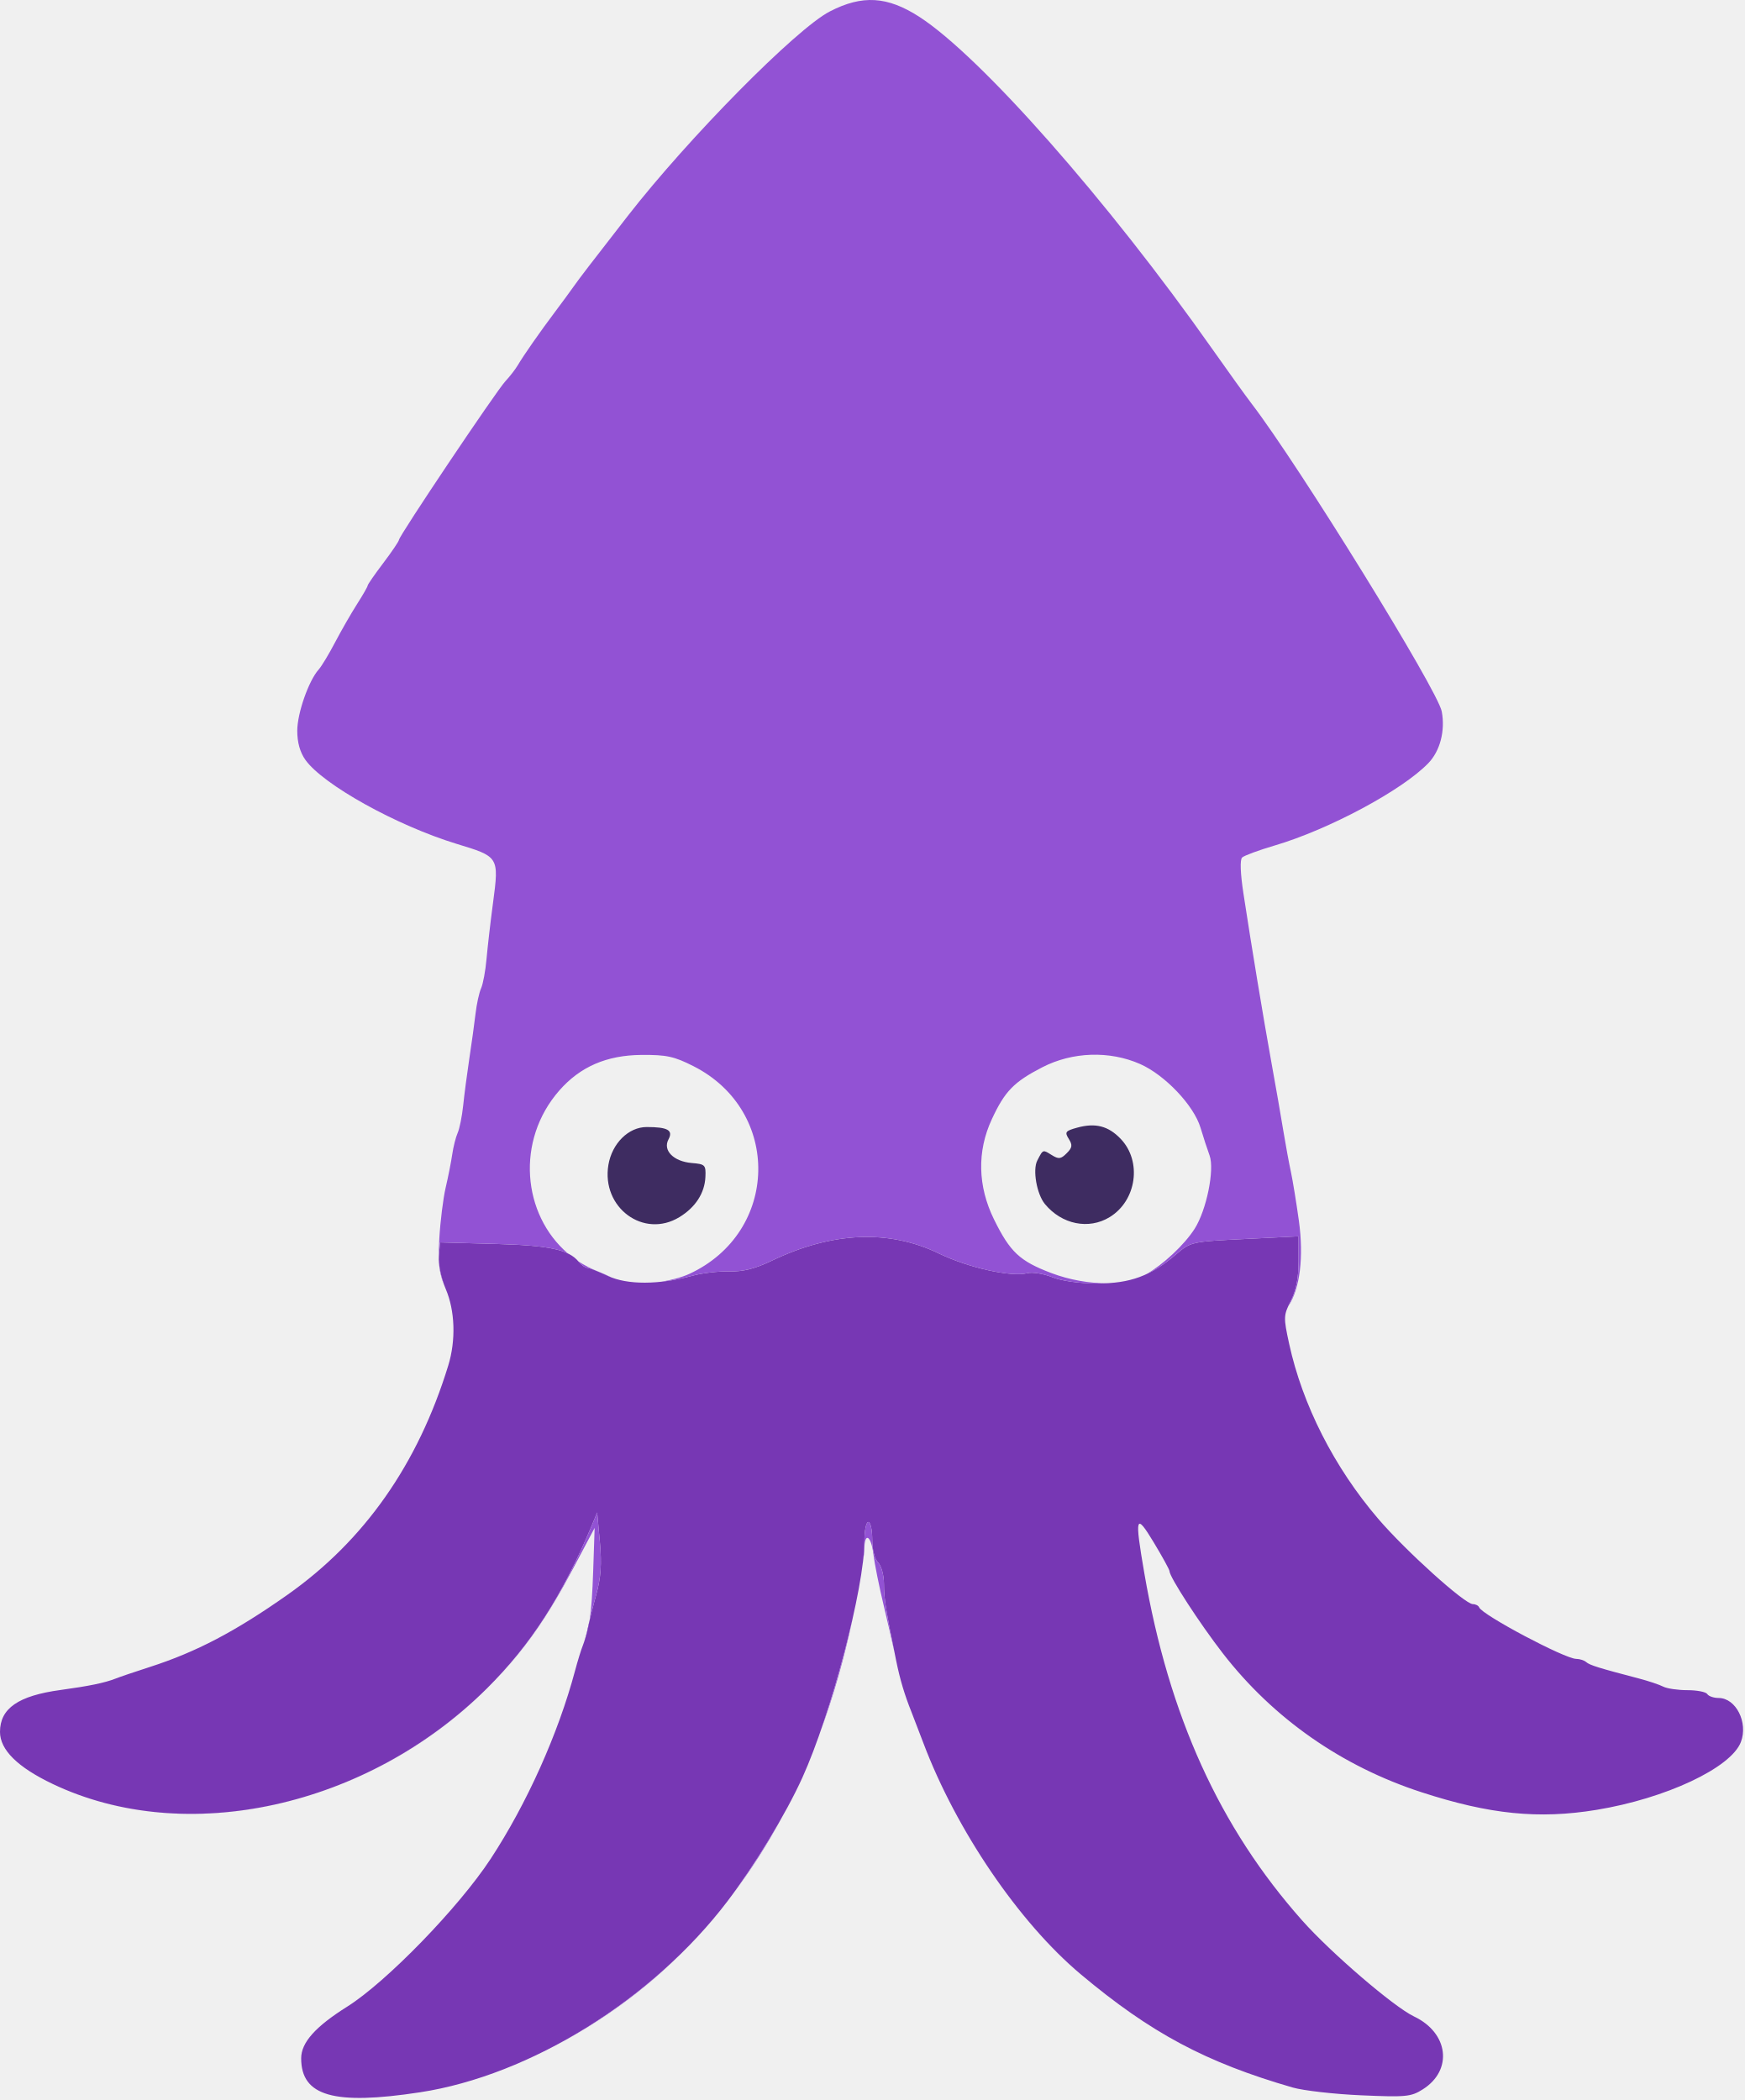
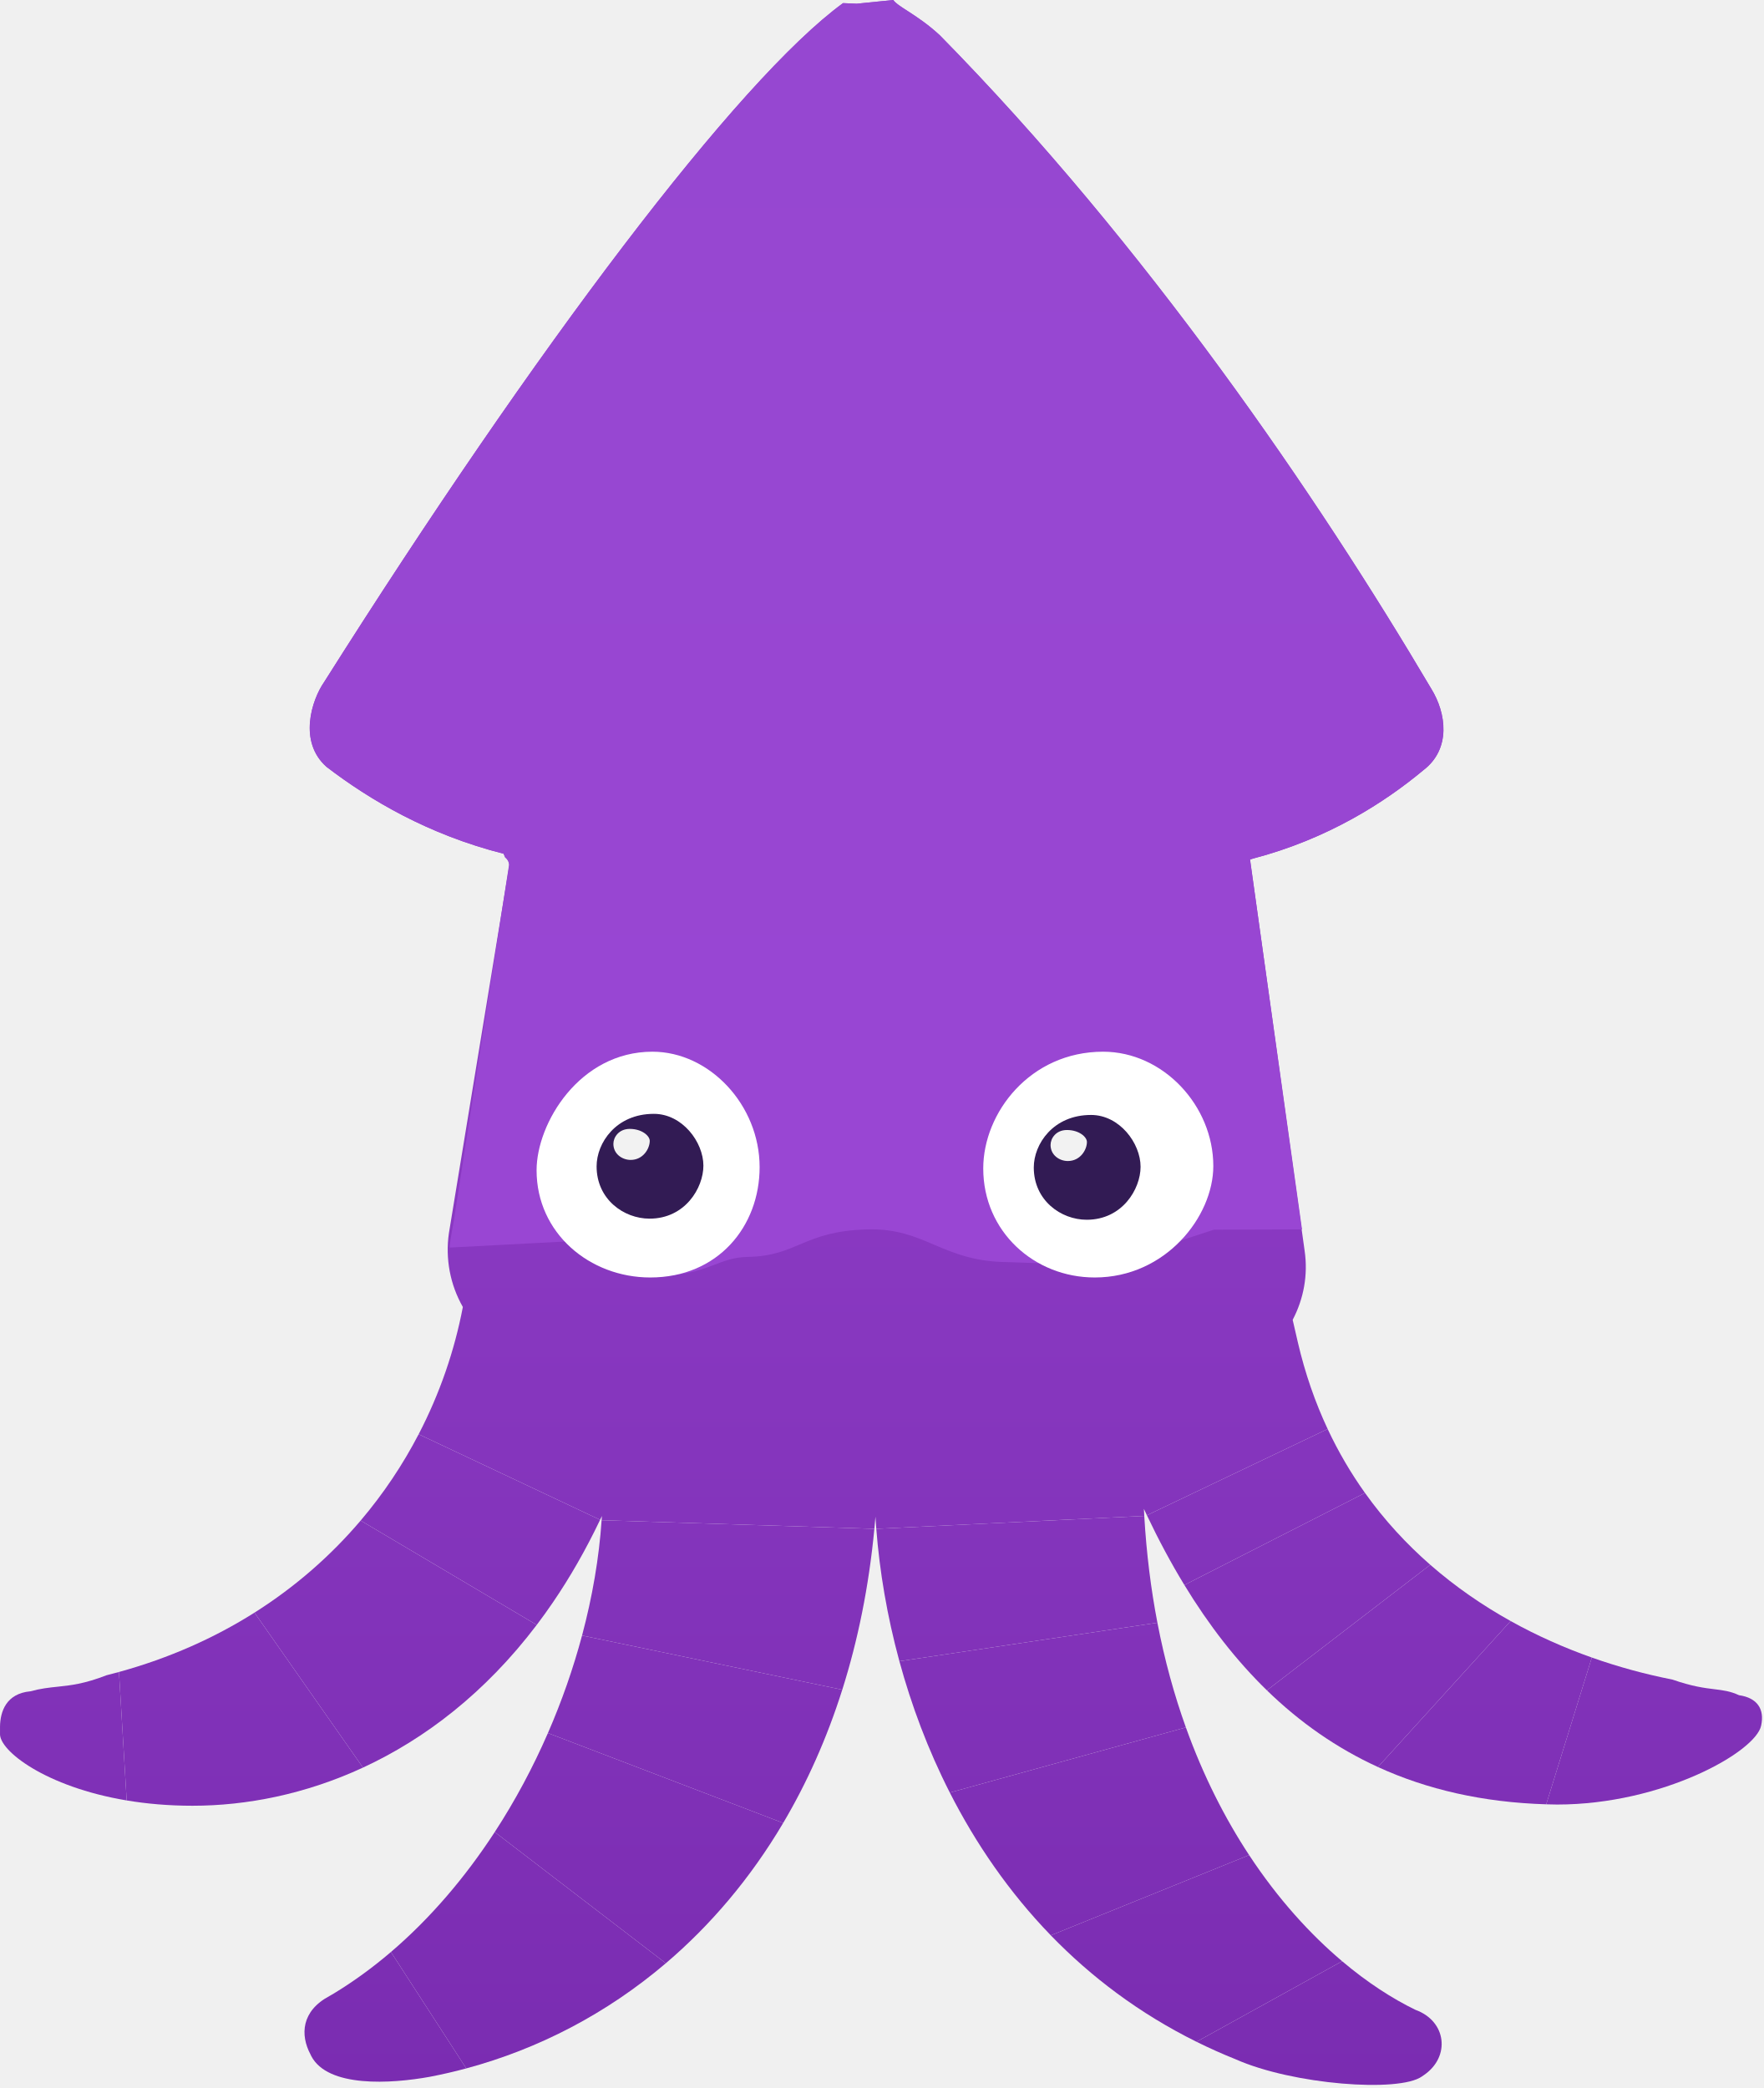
- <svg xmlns="http://www.w3.org/2000/svg" width="446" height="537" viewBox="0 0 446 537" fill="none">
-   <path d="M107.39 535.029C85.36 538.399 77 536.009 77 526.339C77 522.309 80.63 518.239 88.78 513.119C98.81 506.809 117.28 487.779 125.43 475.359C134.69 461.239 142.74 443.299 147.03 427.199C147.69 424.719 148.59 421.799 149.04 420.699C149.48 419.599 150.06 417.579 150.32 416.199C150.59 414.819 151.53 411.039 152.43 407.799C153.64 403.389 153.88 399.969 153.37 394.329L152.68 386.759L151.24 390.229C143.8 408.039 135.7 420.609 124.51 431.739C93.87 462.179 47.44 472.399 13.46 456.179C4.49 451.899 0 447.459 0 442.869C0 436.859 4.68 433.619 15.5 432.149C22.7 431.169 26.81 430.319 29.5 429.259C30.6 428.819 34.55 427.479 38.28 426.279C50.17 422.449 60.18 417.199 73.5 407.809C93.16 393.949 106.86 374.409 114.6 349.199C116.59 342.709 116.34 335.159 113.95 329.589C112.8 326.899 112.03 323.249 112.2 321.249L112.5 317.699L126.43 318.079C140.4 318.459 145.35 319.499 147.95 322.639C148.66 323.499 149.64 324.199 150.13 324.199C150.62 324.199 153.02 325.139 155.46 326.289C160.37 328.589 168.49 328.569 177 326.229C179.48 325.539 183.71 325.049 186.42 325.119C189.98 325.209 193 324.449 197.42 322.329C212.8 314.969 227.26 314.349 240 320.509C247.63 324.199 258.48 326.619 262.68 325.569C263.96 325.239 266.81 325.709 269.02 326.589C271.46 327.569 275.98 328.199 280.53 328.199C288.99 328.199 294.19 326.279 300.64 320.799C304.48 317.519 304.56 317.509 318.25 316.829L332 316.149V322.459C332 326.779 331.37 329.999 330.02 332.649C328.14 336.339 328.12 336.859 329.59 343.609C332.99 359.249 341.13 375.259 352.34 388.349C359.38 396.569 374.49 410.199 376.56 410.199C377.26 410.199 377.98 410.569 378.17 411.029C378.94 412.969 400.11 424.199 402.99 424.199C403.87 424.199 405.03 424.569 405.55 425.029C406.45 425.809 408.75 426.529 419 429.209C421.48 429.859 424.28 430.799 425.24 431.299C426.19 431.789 428.98 432.199 431.43 432.199C433.88 432.199 436.16 432.649 436.5 433.199C436.84 433.749 438.15 434.199 439.4 434.199C443.82 434.199 446.99 440.469 445.09 445.449C442.58 452.059 425.9 459.899 408.16 462.809C393.41 465.229 380.87 463.969 363.49 458.319C343.09 451.699 325.57 439.459 312.66 422.809C306.74 415.169 299 403.249 299 401.759C299 401.389 297.2 398.109 295 394.459C290.33 386.709 290.04 387.629 292.56 402.259C298.87 438.819 311.83 467.349 332.93 491.099C340.29 499.389 356.39 513.209 361.52 515.639C370.37 519.839 371.52 529.369 363.77 534.269C360.77 536.179 359.46 536.299 348 535.799C341.12 535.499 333.25 534.599 330.5 533.809C308.27 527.379 294.2 519.859 276.31 504.849C260.55 491.629 244.5 468.039 236.07 445.699C234.82 442.399 233.44 438.799 233 437.699C231.25 433.319 230.1 429.469 229.13 424.699C226.44 411.539 226 408.769 226 405.049C226 402.829 225.33 400.389 224.5 399.559C223.62 398.679 223 396.229 223 393.629C223 391.189 222.55 389.199 222 389.199C221.45 389.199 221 391.419 221 394.129C221 405.969 212.49 438.369 205.12 454.609C200.91 463.889 192.92 477.049 185.97 486.199C166.92 511.249 135.61 530.709 107.39 535.029Z" fill="#7737B4" />
-   <path d="M283.7 311.239C278.35 314.509 271.46 313.109 267.15 307.889C265.06 305.349 263.97 299.139 265.2 296.769C265.99 295.239 266.33 294.529 266.82 294.419C267.22 294.319 267.73 294.639 268.69 295.239C268.75 295.279 268.82 295.319 268.89 295.359C270.66 296.469 271.23 296.399 272.71 294.909C274.15 293.479 274.25 292.819 273.25 291.229C272.16 289.489 272.38 289.189 275.39 288.359C280.06 287.069 283.36 287.919 286.52 291.219C292.02 296.959 290.6 307.029 283.7 311.239ZM173.7 311.239C164.57 316.809 153.71 308.809 155.55 297.869C156.49 292.359 160.7 288.199 165.34 288.199C170.74 288.199 172.17 289.019 170.9 291.379C169.41 294.179 172.21 297.009 176.86 297.399C180.28 297.679 180.49 297.899 180.35 300.969C180.16 305.099 177.8 308.739 173.7 311.239Z" fill="#3E2C61" />
-   <path d="M268.79 325.539C273.4 327.289 278.51 328.169 283.05 328.139C282.24 328.179 281.4 328.199 280.53 328.199C275.98 328.199 271.46 327.569 269.02 326.589C266.81 325.709 263.96 325.239 262.68 325.569C258.48 326.619 247.63 324.199 240 320.509C227.26 314.349 212.8 314.969 197.42 322.329C193 324.449 189.98 325.209 186.42 325.119C183.71 325.049 179.48 325.539 177 326.229C174.24 326.989 171.52 327.499 168.94 327.779C171.66 327.329 174.31 326.639 176.22 325.759C199.24 315.139 199.88 284.079 177.32 272.649C172.36 270.129 170.39 269.709 164 269.759C155.12 269.829 148.35 272.759 143.02 278.829C131.77 291.649 133.57 310.579 145.18 320.519C142 318.989 136.61 318.349 126.43 318.079L112.5 317.699L112.2 321.249C112.19 321.349 112.19 321.449 112.18 321.559C112.16 320.209 112.21 318.639 112.32 316.709C112.57 312.309 113.3 306.449 113.94 303.699C114.59 300.949 115.34 297.119 115.62 295.199C115.9 293.279 116.52 290.799 117.01 289.699C117.5 288.599 118.13 285.449 118.42 282.699C118.7 279.949 119.41 274.549 119.99 270.699C120.58 266.849 121.29 261.679 121.58 259.199C121.87 256.719 122.51 253.799 123.01 252.699C123.5 251.599 124.13 248.219 124.39 245.199C124.66 242.179 125.38 235.899 126 231.249L126.03 231.039C126.84 224.899 127.24 221.919 125.98 220.029C124.78 218.219 122.08 217.409 116.78 215.799C101.42 211.109 82.61 200.669 78.08 194.309C76.71 192.389 76 189.849 76 186.879C76 182.399 78.91 174.079 81.48 171.199C82.22 170.379 84.12 167.219 85.7 164.199C87.29 161.179 89.8 156.799 91.29 154.469C92.78 152.139 94 150.009 94 149.739C94 149.469 95.8 146.869 98 143.969C100.19 141.069 101.99 138.409 102 138.059C102 137.069 126.87 99.99 129.21 97.49C130.35 96.269 131.78 94.419 132.39 93.379C133.82 90.939 138.11 84.79 141.94 79.7C143.59 77.499 145.74 74.579 146.71 73.2C148.3 70.95 150.88 67.59 160.5 55.219C176.05 35.23 203.56 7.369 212.15 2.929C220.46 -1.361 226.87 -0.971 235.05 4.309C250.75 14.46 283.22 51.279 309.9 89.189C313.97 94.969 318.5 101.269 319.98 103.199C332.11 119.049 367.59 176.479 368.61 181.939C369.53 186.849 368.2 192.009 365.19 195.139C358.54 202.059 339.76 212.119 325.86 216.219C321.81 217.409 318.08 218.789 317.57 219.279C316.99 219.829 317.12 223.329 317.9 228.429C319.98 242.069 322.95 260.019 325.06 271.699C326.16 277.749 327.53 285.619 328.11 289.199C328.7 292.779 329.57 297.499 330.05 299.699C330.52 301.899 331.44 307.539 332.09 312.229C333.35 321.419 332.37 329.459 329.44 333.919C329.39 334.019 329.33 334.099 329.27 334.189C329.48 333.729 329.73 333.229 330.02 332.649C331.37 329.999 332 326.779 332 322.459V316.149L318.25 316.829C304.56 317.509 304.48 317.519 300.64 320.799C298.01 323.029 295.59 324.669 293.08 325.829C297.34 323.399 302.81 318.329 305.44 314.199C308.47 309.419 310.57 299.099 309.25 295.469C308.69 293.949 307.64 290.749 306.93 288.359C305.21 282.659 297.86 274.909 291.5 272.089C283.7 268.639 274.2 268.949 266.5 272.909C259.22 276.659 256.9 279.039 253.58 286.199C249.76 294.399 249.96 303.339 254.14 311.829C258.25 320.179 260.71 322.479 268.79 325.539ZM150.75 414.289C150.36 416.859 149.82 418.779 149.04 420.699C149.48 419.599 150.06 417.579 150.32 416.199C150.41 415.769 150.56 415.099 150.75 414.289C151.21 411.309 151.46 407.439 151.66 401.699L152.03 390.699L146.59 400.969C139.88 413.639 134.2 421.769 126.17 430.059C125.62 430.619 125.07 431.179 124.51 431.739C124.31 431.929 124.12 432.129 123.92 432.319C124.69 431.559 125.44 430.809 126.17 430.059C136.51 419.339 144.17 407.149 151.24 390.229L152.68 386.759L153.37 394.329C153.88 399.969 153.64 403.389 152.43 407.799C151.81 410.029 151.17 412.509 150.75 414.289ZM220.57 399.869C220.85 397.649 221 395.709 221 394.129C221 391.419 221.45 389.199 222 389.199C222.55 389.199 223 391.189 223 393.629C223 396.229 223.62 398.679 224.5 399.559C225.33 400.389 226 402.829 226 405.049C226 408.529 226.39 411.179 228.64 422.309C227.95 419.139 226.89 414.519 225.97 410.699C224.78 405.749 223.58 399.789 223.3 397.449C222.73 392.639 221 391.649 221 396.129C221 396.729 220.84 398.059 220.57 399.869ZM209.8 442.649C212.96 433.559 215.95 422.949 218.05 413.609C215.89 423.879 213.15 433.549 209.8 442.649ZM139.76 524.219C151.28 518.389 162.36 510.649 171.97 501.639L171.88 501.729C162.59 510.619 151.4 518.369 139.76 524.219ZM187.52 484.119C191.65 478.459 196.02 471.619 199.66 465.189C196.02 471.889 191.98 478.189 187.52 484.119ZM156.28 326.639C156 326.529 155.72 326.409 155.46 326.289C153.02 325.139 150.62 324.199 150.13 324.199C149.64 324.199 148.66 323.499 147.95 322.639C147.92 322.609 147.89 322.569 147.86 322.539C149.44 323.569 151.15 324.459 153 325.169C154.18 325.629 155.4 326.179 156.28 326.639ZM123.85 432.389C111.22 444.789 95.88 453.759 79.84 458.869C95.83 453.759 111.16 444.789 123.85 432.389ZM79.84 458.869C57.21 466.099 33.23 465.609 13.46 456.179C33.18 465.589 57.2 466.079 79.84 458.869ZM112.26 323.149C112.47 325.109 113.1 327.579 113.93 329.539C112.95 327.239 112.44 325.499 112.26 323.149Z" fill="#9252D4" />
+ <svg xmlns="http://www.w3.org/2000/svg" width="408" height="483" viewBox="0 0 408 483" fill="none">
+   <g id="SQUID">
+     <g id="BODY">
+       <path id="Vector" fill-rule="evenodd" clip-rule="evenodd" d="M307.107 330.561C304.23 324.42 301.889 317.732 300.2 310.465L299.014 305.309C301.571 300.433 302.593 294.906 301.78 289.332L289.161 198.833L289.789 198.624C307.264 194.049 320.347 185.573 329.248 178.165C335.708 173.242 334.57 164.974 331.084 159.331C304.824 114.86 265.04 56.594 217.424 8.174C214.563 5.522 211.875 3.786 209.87 2.49C208.276 1.46 207.114 0.71 206.641 0L198.182 0.859L195.022 0.72C170.667 18.485 123.911 80.351 74.971 157.799C72.112 161.932 68.975 171.593 75.552 177.399C85.567 185.062 99.092 193.074 116.498 197.486L116.87 198.345C116.87 198.345 117.985 199.089 117.776 200.389L103.833 285.291C102.997 291.12 104.089 297.112 107.063 302.337C105.138 312.428 101.722 322.379 96.841 331.768L138.811 351.565C138.949 351.273 139.088 350.981 139.226 350.687C139.206 351.011 139.185 351.336 139.163 351.661L202.255 353.648C202.344 352.712 202.428 351.772 202.504 350.826C202.56 351.76 202.625 352.7 202.698 353.647L264.686 350.671C264.655 350.129 264.625 349.584 264.598 349.038C264.829 349.533 265.061 350.026 265.294 350.517L307.107 330.561Z" fill="url(#paint0_linear_21_356)" />
+       <path id="Vector_2" d="M301.176 284.386L289.138 198.833L289.765 198.624C307.241 194.049 320.324 185.573 329.225 178.165C335.685 173.242 334.546 164.974 331.061 159.331C304.801 114.883 265.016 56.594 217.4 8.174C212.265 3.414 207.687 1.602 206.618 0L198.159 0.859L194.998 0.72C170.644 18.485 123.888 80.351 74.948 157.799C72.089 161.932 68.952 171.593 75.528 177.399C85.544 185.062 99.069 193.074 116.475 197.486L116.847 198.345C116.847 198.345 117.683 198.926 117.753 200.041L104.972 282.435C104.437 285.268 103.88 288.612 104.042 288.589L130.604 287.196C138.668 290.818 142.525 296.183 154.935 295.045C164.602 294.163 166.508 290.865 172.968 290.749C184.518 290.54 185.749 284.804 200.576 284.386C214.1 283.991 217.888 291.863 233.156 291.956L255.465 292.723L280.795 284.455L301.176 284.386Z" fill="url(#paint1_linear_21_356)" />
+     </g>
+     <g id="TENTACLES">
+       <g id="TentacleLeft">
+         <path id="Vector_3" fill-rule="evenodd" clip-rule="evenodd" d="M27.52 386.766L29.302 416.48C10.507 413.333 -0.202 404.951 0.003 401.034V399.431C0.049 395.925 1.42 391.745 7.044 391.234C9.411 390.585 11.315 390.386 13.275 390.18C16.299 389.864 19.457 389.533 24.659 387.518C25.621 387.277 26.574 387.027 27.52 386.766Z" fill="url(#paint2_linear_21_356)" />
+         <path id="Vector_4" d="M27.52 386.766C39.2 383.55 49.657 378.858 58.869 373.036L83.962 408.884C70.631 415.053 57.022 417.708 44.528 417.708C38.995 417.708 33.906 417.251 29.302 416.48L27.52 386.766Z" fill="url(#paint3_linear_21_356)" />
+         <path id="Vector_5" fill-rule="evenodd" clip-rule="evenodd" d="M83.962 408.884L58.869 373.036C68.393 367.016 76.586 359.79 83.424 351.739L124.155 375.875C112.218 391.622 98.25 402.272 83.962 408.884Z" fill="url(#paint4_linear_21_356)" />
+         <path id="Vector_6" fill-rule="evenodd" clip-rule="evenodd" d="M124.155 375.875L83.424 351.739C88.71 345.515 93.186 338.8 96.841 331.768L138.811 351.565C135.479 358.562 131.821 364.912 127.906 370.656C126.68 372.455 125.429 374.194 124.155 375.875Z" fill="url(#paint5_linear_21_356)" />
+       </g>
+       <g id="TentacleLeftCenter">
+         <path id="Vector_7" fill-rule="evenodd" clip-rule="evenodd" d="M139.163 351.661L202.255 353.648C200.977 367.053 198.439 379.469 194.831 390.87L134.636 378.329C137.038 369.34 138.572 360.345 139.163 351.661Z" fill="url(#paint6_linear_21_356)" />
+         <path id="Vector_8" fill-rule="evenodd" clip-rule="evenodd" d="M181.159 421.701L126.742 400.894C129.961 393.505 132.608 385.919 134.636 378.329L194.831 390.87C191.261 402.15 186.643 412.435 181.159 421.701Z" fill="url(#paint7_linear_21_356)" />
+         <path id="Vector_9" fill-rule="evenodd" clip-rule="evenodd" d="M181.159 421.701C173.597 434.479 164.389 445.316 154.014 454.145L114.441 423.793C119.165 416.544 123.284 408.832 126.742 400.894L181.159 421.701Z" fill="url(#paint8_linear_21_356)" />
+         <path id="Vector_10" fill-rule="evenodd" clip-rule="evenodd" d="M114.441 423.793L154.014 454.145C140.297 465.818 124.541 473.979 107.852 478.468L90.427 451.538C99.573 443.725 107.635 434.24 114.441 423.793Z" fill="url(#paint9_linear_21_356)" />
+         <path id="Vector_11" fill-rule="evenodd" clip-rule="evenodd" d="M90.427 451.538L107.852 478.468C105.065 479.218 102.252 479.865 99.418 480.409C90.448 482.035 75.831 482.964 71.996 475.602L71.81 475.207C69.417 470.725 69.696 465.175 76.226 461.715L77.225 461.134C81.841 458.33 86.247 455.108 90.427 451.538Z" fill="url(#paint10_linear_21_356)" />
+       </g>
+       <g id="TentacleRightCenter">
+         <path id="Tentacle2" fill-rule="evenodd" clip-rule="evenodd" d="M310.454 453.673C316.278 458.595 322.064 462.327 327.412 464.919C334.616 467.52 335.546 475.741 329.434 479.968L328.899 480.339C323.624 484.078 299.131 482.267 285.792 476.345C282.682 475.096 279.674 473.748 276.766 472.308L310.454 453.673Z" fill="url(#paint11_linear_21_356)" />
+         <path id="Tentacle2_2" fill-rule="evenodd" clip-rule="evenodd" d="M310.454 453.673L276.766 472.308C263.556 465.767 252.398 457.328 243.066 447.69L288.942 429.121C295.63 439.285 303.072 447.434 310.454 453.673Z" fill="url(#paint12_linear_21_356)" />
+         <path id="Tentacle2_3" fill-rule="evenodd" clip-rule="evenodd" d="M288.942 429.121L243.066 447.69C233.403 437.709 225.699 426.443 219.704 414.668L274.311 399.589C278.357 410.86 283.39 420.684 288.942 429.121Z" fill="url(#paint13_linear_21_356)" />
+         <path id="Tentacle2_4" fill-rule="evenodd" clip-rule="evenodd" d="M274.311 399.589L219.704 414.668C214.652 404.744 210.814 394.459 208.041 384.277L267.724 375.369C269.401 384.084 271.641 392.151 274.311 399.589Z" fill="url(#paint14_linear_21_356)" />
+         <path id="Tentacle2_5" fill-rule="evenodd" clip-rule="evenodd" d="M267.724 375.369L208.041 384.277C205.184 373.788 203.458 363.408 202.698 353.647L264.686 350.671C265.194 359.419 266.238 367.648 267.724 375.369Z" fill="url(#paint15_linear_21_356)" />
+       </g>
+       <g id="TentacleRight">
+         <path id="Vector_12" fill-rule="evenodd" clip-rule="evenodd" d="M368.21 383.426C374.455 385.636 380.723 387.316 386.833 388.517C391.469 390.131 394.303 390.477 396.609 390.758C398.615 391.003 400.22 391.199 402.264 392.139C406.47 392.743 408.213 395.344 407.376 399.176C406.121 405.26 384.556 417.429 360.179 417.429C359.334 417.42 358.495 417.402 357.662 417.377L368.21 383.426Z" fill="url(#paint16_linear_21_356)" />
+         <path id="Vector_13" fill-rule="evenodd" clip-rule="evenodd" d="M318.735 408.751L349.432 374.983C355.541 378.384 361.864 381.179 368.21 383.426L357.662 417.377C342.976 416.928 330.092 413.949 318.735 408.751Z" fill="url(#paint17_linear_21_356)" />
+         <path id="Vector_14" fill-rule="evenodd" clip-rule="evenodd" d="M349.432 374.983L318.735 408.751C309.138 404.358 300.632 398.382 293.049 391.01L330.841 361.97C336.641 367.041 342.915 371.356 349.432 374.983Z" fill="url(#paint18_linear_21_356)" />
+         <path id="Vector_15" fill-rule="evenodd" clip-rule="evenodd" d="M330.841 361.97L293.049 391.01C285.915 384.073 279.598 375.9 273.961 366.648L315.742 345.348C320.212 351.615 325.311 357.136 330.841 361.97Z" fill="url(#paint19_linear_21_356)" />
+         <path id="Vector_16" fill-rule="evenodd" clip-rule="evenodd" d="M315.742 345.348L273.961 366.648C270.876 361.586 267.995 356.2 265.294 350.517L307.107 330.561C309.606 335.895 312.509 340.816 315.742 345.348Z" fill="url(#paint20_linear_21_356)" />
+       </g>
+     </g>
+     <g id="FACE">
+       <g id="EYES">
+         <g id="EyeLeft">
+           <path id="EyeBall" d="M150.915 243.282C134.043 243.282 124.12 259.839 124.12 270.708C124.12 285.268 136.414 295.509 150.403 295.509C166.113 295.509 175.71 283.666 175.71 269.988C175.71 255.613 164.114 243.282 150.915 243.282Z" fill="white" />
+           <path id="Pupil" d="M151.249 257.656C142.465 257.656 138.003 264.414 138.003 269.801C138.003 277.418 144.277 281.9 150.25 281.9C158.476 281.9 162.706 274.794 162.706 269.639C162.706 264.182 157.825 257.656 151.249 257.656Z" fill="#321B54" />
+           <path id="PupilShine" d="M145.672 261.139C143.115 261.139 141.884 263.09 141.884 264.6C141.884 266.945 143.929 268.315 145.881 268.315C148.762 268.315 150.296 265.714 150.296 263.903C150.296 262.765 148.507 261.139 145.672 261.139Z" fill="#F2F2F2" />
+         </g>
+         <g id="EyeRight">
+           <path id="EyeBall_2" d="M255.163 243.282C238.292 243.282 227.439 257.401 227.439 270.29C227.439 284.873 239.221 295.509 253.234 295.509C269.664 295.509 280.656 281.39 280.656 269.732C280.656 255.752 269.037 243.282 255.163 243.282Z" fill="white" />
+           <path id="Pupil_2" d="M252.374 257.912C243.59 257.912 239.128 264.67 239.128 270.057C239.128 277.674 245.403 282.156 251.375 282.156C259.602 282.156 263.831 275.05 263.831 269.895C263.831 264.437 258.951 257.912 252.374 257.912Z" fill="#321B54" />
+           <path id="PupilShine_2" d="M246.797 261.395C244.241 261.395 243.009 263.346 243.009 264.855C243.009 267.201 245.054 268.571 247.006 268.571C249.888 268.571 251.422 265.97 251.422 264.159C251.422 263.021 249.632 261.395 246.797 261.395Z" fill="#F2F2F2" />
+         </g>
+       </g>
+     </g>
+   </g>
+   <defs>
+     <linearGradient id="paint0_linear_21_356" x1="203.736" y1="-0.058" x2="203.736" y2="483.173" gradientUnits="userSpaceOnUse">
+       <stop stop-color="#9E4AD8" />
+       <stop offset="1" stop-color="#7A2CB1" />
+     </linearGradient>
+     <linearGradient id="paint1_linear_21_356" x1="201.854" y1="-0.023" x2="201.854" y2="288.566" gradientUnits="userSpaceOnUse">
+       <stop stop-color="#9647D1" />
+       <stop offset="1" stop-color="#9946D3" />
+     </linearGradient>
+     <linearGradient id="paint2_linear_21_356" x1="203.736" y1="-0.058" x2="203.736" y2="483.173" gradientUnits="userSpaceOnUse">
+       <stop stop-color="#9E4AD8" />
+       <stop offset="1" stop-color="#7A2CB1" />
+     </linearGradient>
+     <linearGradient id="paint3_linear_21_356" x1="203.736" y1="-0.058" x2="203.736" y2="483.172" gradientUnits="userSpaceOnUse">
+       <stop stop-color="#9E4AD8" />
+       <stop offset="1" stop-color="#7A2CB1" />
+     </linearGradient>
+     <linearGradient id="paint4_linear_21_356" x1="203.736" y1="-0.058" x2="203.736" y2="483.172" gradientUnits="userSpaceOnUse">
+       <stop stop-color="#9E4AD8" />
+       <stop offset="1" stop-color="#7A2CB1" />
+     </linearGradient>
+     <linearGradient id="paint5_linear_21_356" x1="203.736" y1="-0.058" x2="203.736" y2="483.173" gradientUnits="userSpaceOnUse">
+       <stop stop-color="#9E4AD8" />
+       <stop offset="1" stop-color="#7A2CB1" />
+     </linearGradient>
+     <linearGradient id="paint6_linear_21_356" x1="203.736" y1="-0.058" x2="203.736" y2="483.172" gradientUnits="userSpaceOnUse">
+       <stop stop-color="#9E4AD8" />
+       <stop offset="1" stop-color="#7A2CB1" />
+     </linearGradient>
+     <linearGradient id="paint7_linear_21_356" x1="203.736" y1="-0.058" x2="203.736" y2="483.172" gradientUnits="userSpaceOnUse">
+       <stop stop-color="#9E4AD8" />
+       <stop offset="1" stop-color="#7A2CB1" />
+     </linearGradient>
+     <linearGradient id="paint8_linear_21_356" x1="203.736" y1="-0.058" x2="203.736" y2="483.172" gradientUnits="userSpaceOnUse">
+       <stop stop-color="#9E4AD8" />
+       <stop offset="1" stop-color="#7A2CB1" />
+     </linearGradient>
+     <linearGradient id="paint9_linear_21_356" x1="203.736" y1="-0.058" x2="203.736" y2="483.172" gradientUnits="userSpaceOnUse">
+       <stop stop-color="#9E4AD8" />
+       <stop offset="1" stop-color="#7A2CB1" />
+     </linearGradient>
+     <linearGradient id="paint10_linear_21_356" x1="203.736" y1="-0.058" x2="203.736" y2="483.173" gradientUnits="userSpaceOnUse">
+       <stop stop-color="#9E4AD8" />
+       <stop offset="1" stop-color="#7A2CB1" />
+     </linearGradient>
+     <linearGradient id="paint11_linear_21_356" x1="203.736" y1="-0.058" x2="203.736" y2="483.172" gradientUnits="userSpaceOnUse">
+       <stop stop-color="#9E4AD8" />
+       <stop offset="1" stop-color="#7A2CB1" />
+     </linearGradient>
+     <linearGradient id="paint12_linear_21_356" x1="203.736" y1="-0.058" x2="203.736" y2="483.172" gradientUnits="userSpaceOnUse">
+       <stop stop-color="#9E4AD8" />
+       <stop offset="1" stop-color="#7A2CB1" />
+     </linearGradient>
+     <linearGradient id="paint13_linear_21_356" x1="203.736" y1="-0.058" x2="203.736" y2="483.172" gradientUnits="userSpaceOnUse">
+       <stop stop-color="#9E4AD8" />
+       <stop offset="1" stop-color="#7A2CB1" />
+     </linearGradient>
+     <linearGradient id="paint14_linear_21_356" x1="203.736" y1="-0.058" x2="203.736" y2="483.172" gradientUnits="userSpaceOnUse">
+       <stop stop-color="#9E4AD8" />
+       <stop offset="1" stop-color="#7A2CB1" />
+     </linearGradient>
+     <linearGradient id="paint15_linear_21_356" x1="203.736" y1="-0.058" x2="203.736" y2="483.172" gradientUnits="userSpaceOnUse">
+       <stop stop-color="#9E4AD8" />
+       <stop offset="1" stop-color="#7A2CB1" />
+     </linearGradient>
+     <linearGradient id="paint16_linear_21_356" x1="203.736" y1="-0.058" x2="203.736" y2="483.173" gradientUnits="userSpaceOnUse">
+       <stop stop-color="#9E4AD8" />
+       <stop offset="1" stop-color="#7A2CB1" />
+     </linearGradient>
+     <linearGradient id="paint17_linear_21_356" x1="203.736" y1="-0.058" x2="203.736" y2="483.173" gradientUnits="userSpaceOnUse">
+       <stop stop-color="#9E4AD8" />
+       <stop offset="1" stop-color="#7A2CB1" />
+     </linearGradient>
+     <linearGradient id="paint18_linear_21_356" x1="203.736" y1="-0.058" x2="203.736" y2="483.172" gradientUnits="userSpaceOnUse">
+       <stop stop-color="#9E4AD8" />
+       <stop offset="1" stop-color="#7A2CB1" />
+     </linearGradient>
+     <linearGradient id="paint19_linear_21_356" x1="203.736" y1="-0.058" x2="203.736" y2="483.172" gradientUnits="userSpaceOnUse">
+       <stop stop-color="#9E4AD8" />
+       <stop offset="1" stop-color="#7A2CB1" />
+     </linearGradient>
+     <linearGradient id="paint20_linear_21_356" x1="203.736" y1="-0.058" x2="203.736" y2="483.173" gradientUnits="userSpaceOnUse">
+       <stop stop-color="#9E4AD8" />
+       <stop offset="1" stop-color="#7A2CB1" />
+     </linearGradient>
+   </defs>
</svg>
